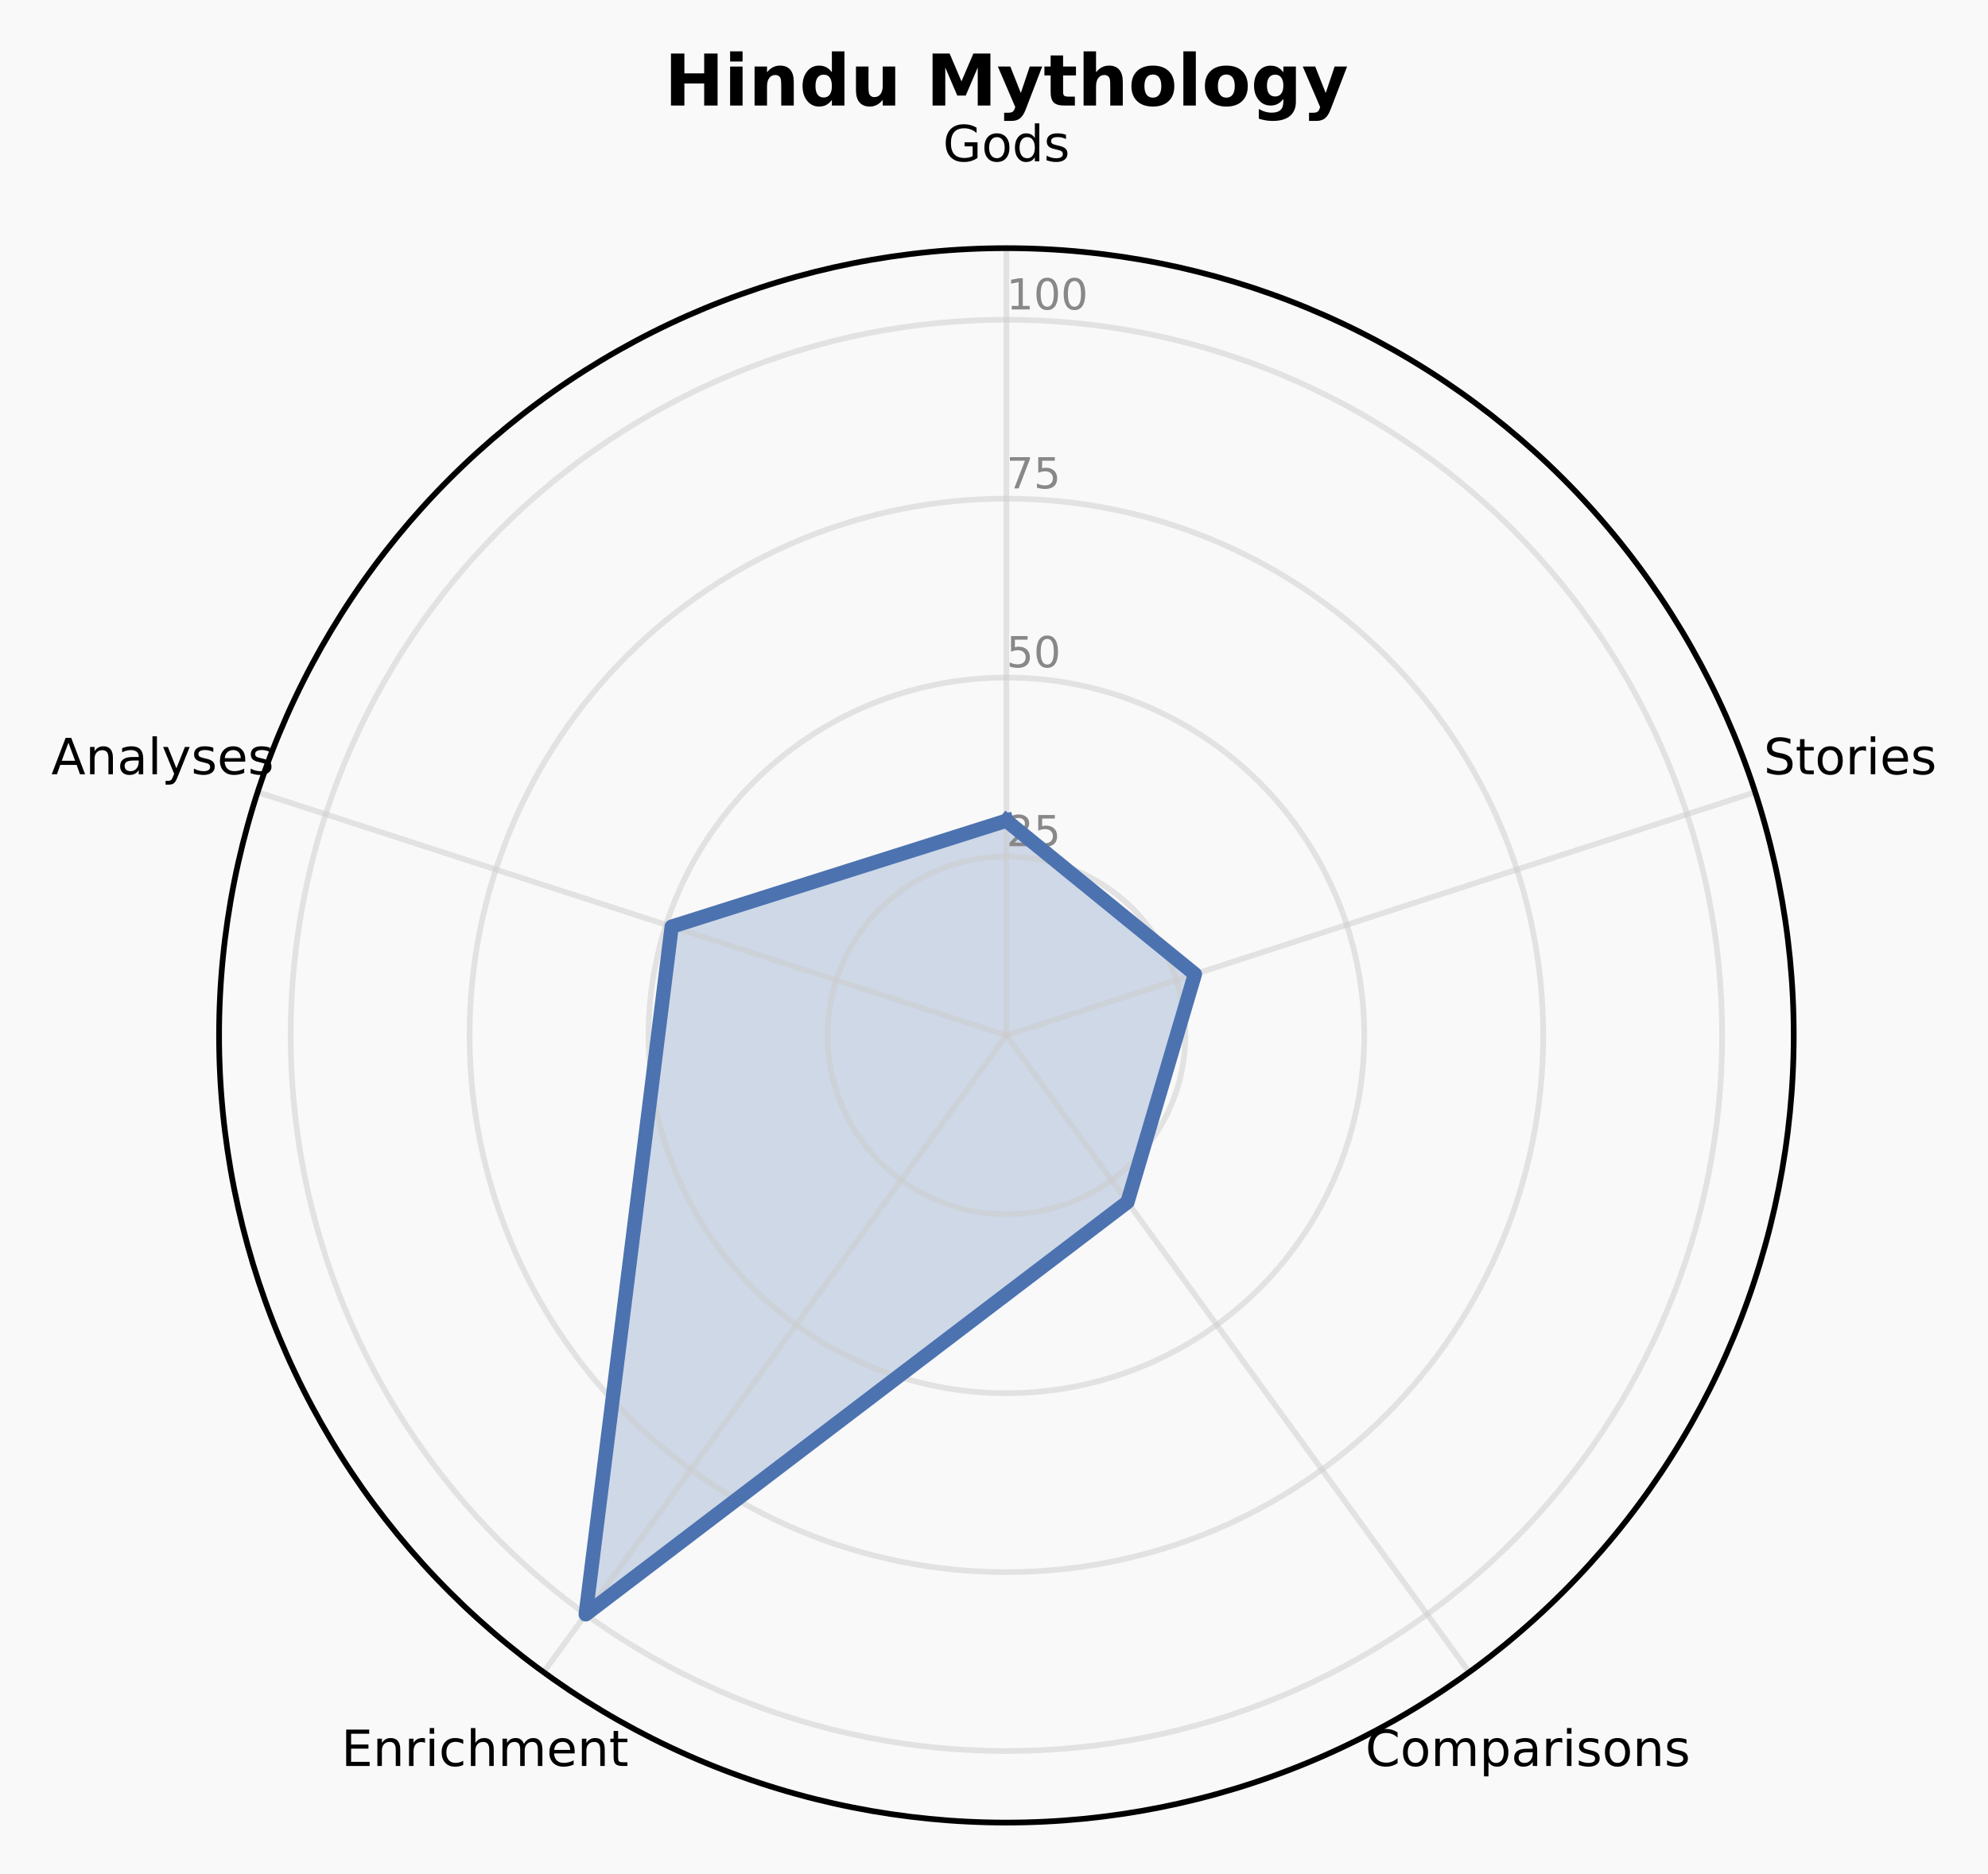
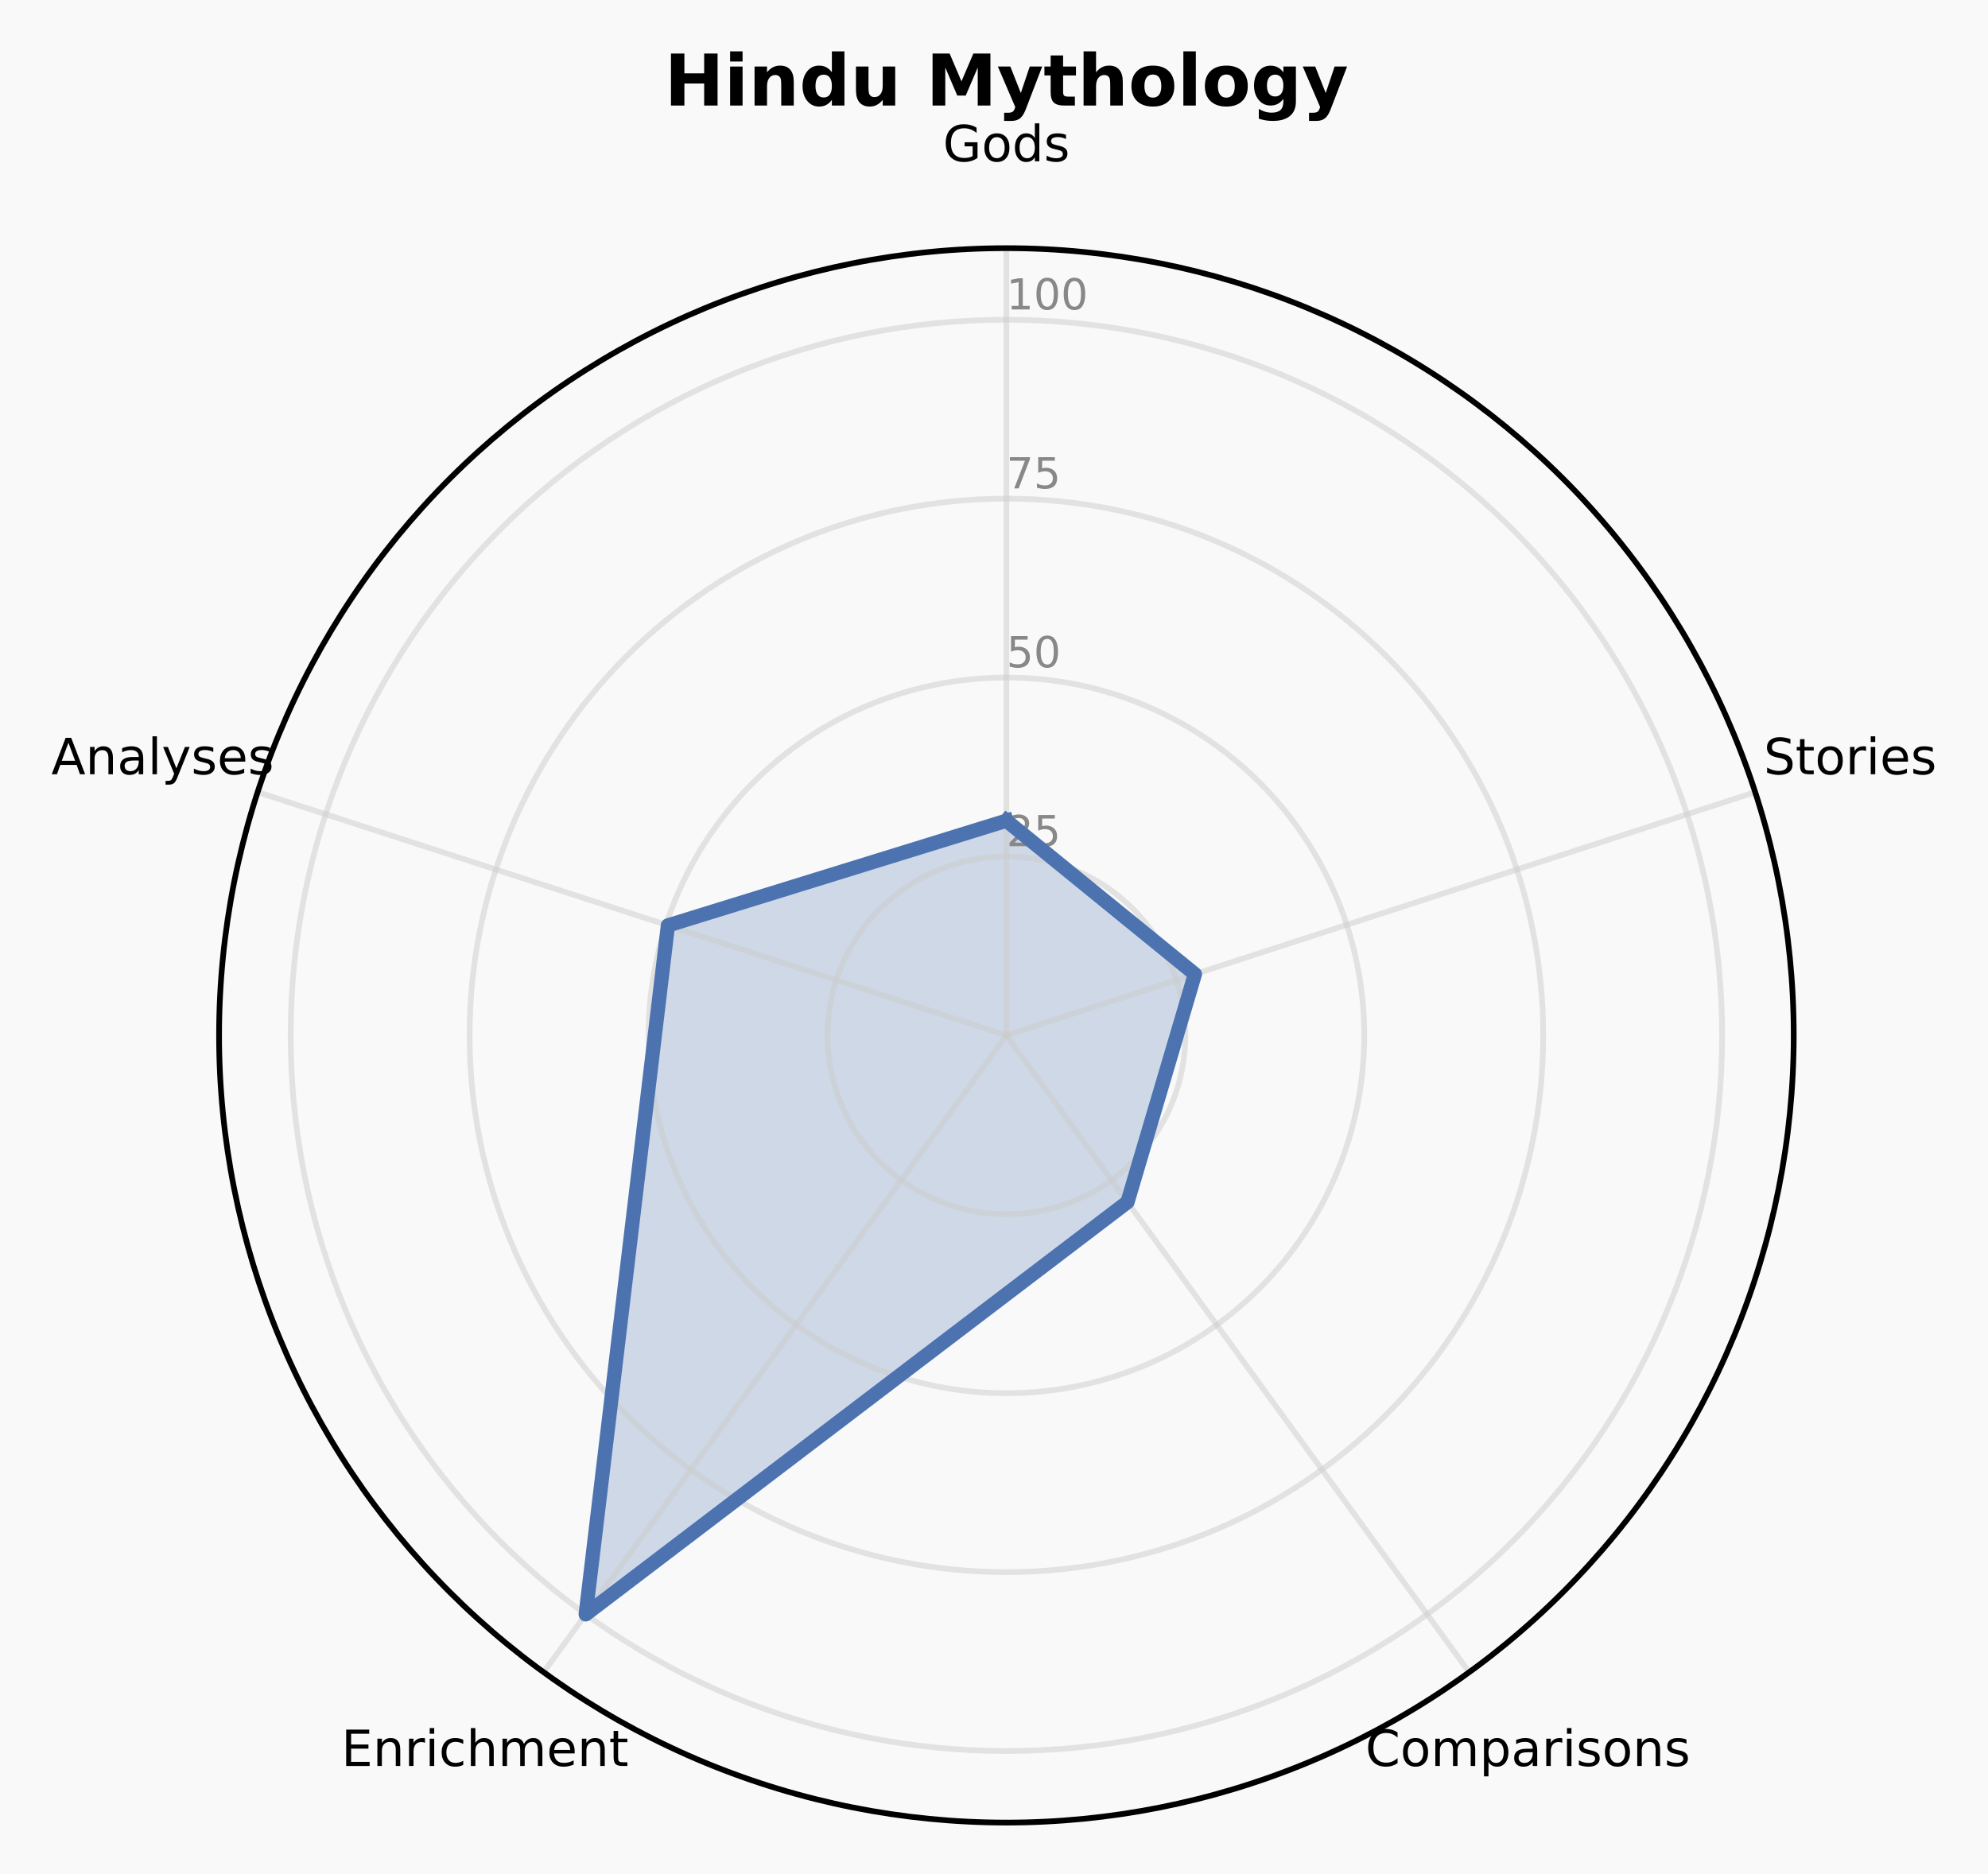
<svg xmlns="http://www.w3.org/2000/svg" xmlns:xlink="http://www.w3.org/1999/xlink" width="278.709pt" height="262.758pt" viewBox="0 0 278.709 262.758" version="1.1">
  <defs>
    <style type="text/css">*{stroke-linejoin: round; stroke-linecap: butt}</style>
  </defs>
  <g id="figure_1">
    <g id="patch_1">
      <path d="M 0 262.758  L 278.709 262.758  L 278.709 0  L 0 0  z " style="fill: #f9f9f9" />
    </g>
    <g id="axes_1">
      <g id="patch_2">
        <path d="M 251.473 145.178  C 251.473 130.683 248.618 116.329 243.071 102.938  C 237.524 89.546 229.393 77.377 219.143 67.128  C 208.894 56.878 196.725 48.748 183.334 43.201  C 169.942 37.654 155.588 34.798 141.093 34.798  C 126.598 34.798 112.244 37.654 98.853 43.201  C 85.461 48.748 73.293 56.878 63.043 67.128  C 52.794 77.377 44.663 89.546 39.116 102.938  C 33.569 116.329 30.714 130.683 30.714 145.178  C 30.714 159.673 33.569 174.027 39.116 187.418  C 44.663 200.81 52.794 212.979 63.043 223.228  C 73.293 233.478 85.461 241.609 98.853 247.155  C 112.244 252.702 126.598 255.558 141.093 255.558  C 155.588 255.558 169.942 252.702 183.334 247.155  C 196.725 241.609 208.894 233.478 219.143 223.228  C 229.393 212.979 237.524 200.81 243.071 187.418  C 248.618 174.027 251.473 159.673 251.473 145.178  M 141.093 145.178  C 141.093 145.178 141.093 145.178 141.093 145.178  C 141.093 145.178 141.093 145.178 141.093 145.178  C 141.093 145.178 141.093 145.178 141.093 145.178  C 141.093 145.178 141.093 145.178 141.093 145.178  C 141.093 145.178 141.093 145.178 141.093 145.178  C 141.093 145.178 141.093 145.178 141.093 145.178  C 141.093 145.178 141.093 145.178 141.093 145.178  C 141.093 145.178 141.093 145.178 141.093 145.178  C 141.093 145.178 141.093 145.178 141.093 145.178  C 141.093 145.178 141.093 145.178 141.093 145.178  C 141.093 145.178 141.093 145.178 141.093 145.178  C 141.093 145.178 141.093 145.178 141.093 145.178  C 141.093 145.178 141.093 145.178 141.093 145.178  C 141.093 145.178 141.093 145.178 141.093 145.178  C 141.093 145.178 141.093 145.178 141.093 145.178  C 141.093 145.178 141.093 145.178 141.093 145.178  z " style="fill: #f9f9f9" />
      </g>
      <g id="patch_3">
-         <path d="M 141.093 115.075  L 167.521 136.591  L 158.073 168.548  L 82.112 226.359  L 94.167 129.931  z " clip-path="url(#pc06b70e484)" style="fill: #4c72b0; opacity: 0.25; stroke: #4c72b0; stroke-linejoin: miter" />
+         <path d="M 141.093 115.075  L 167.521 136.591  L 158.073 168.548  L 82.112 226.359  L 93.64 129.76  z " clip-path="url(#p56e2dbebcb)" style="fill: #4c72b0; opacity: 0.25; stroke: #4c72b0; stroke-linejoin: miter" />
      </g>
      <g id="matplotlib.axis_1">
        <g id="xtick_1">
          <g id="line2d_1">
-             <path d="M 141.093 145.178  L 141.093 34.798  " clip-path="url(#pc06b70e484)" style="fill: none; stroke: #cccccc; stroke-opacity: 0.5; stroke-width: 0.8; stroke-linecap: square" />
+             <path d="M 141.093 145.178  L 141.093 34.798  " clip-path="url(#p56e2dbebcb)" style="fill: none; stroke: #cccccc; stroke-opacity: 0.5; stroke-width: 0.8; stroke-linecap: square" />
          </g>
          <g id="text_1">
            <g transform="translate(132.1945 22.61707) scale(0.07 -0.07)">
              <defs>
                <path id="DejaVuSans-2a" d="M 3809 666  L 3809 1919  L 2778 1919  L 2778 2438  L 4434 2438  L 4434 434  Q 4069 175 3628 42  Q 3188 -91 2688 -91  Q 1594 -91 976 548  Q 359 1188 359 2328  Q 359 3472 976 4111  Q 1594 4750 2688 4750  Q 3144 4750 3555 4637  Q 3966 4525 4313 4306  L 4313 3634  Q 3963 3931 3569 4081  Q 3175 4231 2741 4231  Q 1884 4231 1454 3753  Q 1025 3275 1025 2328  Q 1025 1384 1454 906  Q 1884 428 2741 428  Q 3075 428 3337 486  Q 3600 544 3809 666  z " transform="scale(0.015625)" />
                <path id="DejaVuSans-52" d="M 1959 3097  Q 1497 3097 1228 2736  Q 959 2375 959 1747  Q 959 1119 1226 758  Q 1494 397 1959 397  Q 2419 397 2687 759  Q 2956 1122 2956 1747  Q 2956 2369 2687 2733  Q 2419 3097 1959 3097  z M 1959 3584  Q 2709 3584 3137 3096  Q 3566 2609 3566 1747  Q 3566 888 3137 398  Q 2709 -91 1959 -91  Q 1206 -91 779 398  Q 353 888 353 1747  Q 353 2609 779 3096  Q 1206 3584 1959 3584  z " transform="scale(0.015625)" />
                <path id="DejaVuSans-47" d="M 2906 2969  L 2906 4863  L 3481 4863  L 3481 0  L 2906 0  L 2906 525  Q 2725 213 2448 61  Q 2172 -91 1784 -91  Q 1150 -91 751 415  Q 353 922 353 1747  Q 353 2572 751 3078  Q 1150 3584 1784 3584  Q 2172 3584 2448 3432  Q 2725 3281 2906 2969  z M 947 1747  Q 947 1113 1208 752  Q 1469 391 1925 391  Q 2381 391 2643 752  Q 2906 1113 2906 1747  Q 2906 2381 2643 2742  Q 2381 3103 1925 3103  Q 1469 3103 1208 2742  Q 947 2381 947 1747  z " transform="scale(0.015625)" />
                <path id="DejaVuSans-56" d="M 2834 3397  L 2834 2853  Q 2591 2978 2328 3040  Q 2066 3103 1784 3103  Q 1356 3103 1142 2972  Q 928 2841 928 2578  Q 928 2378 1081 2264  Q 1234 2150 1697 2047  L 1894 2003  Q 2506 1872 2764 1633  Q 3022 1394 3022 966  Q 3022 478 2636 193  Q 2250 -91 1575 -91  Q 1294 -91 989 -36  Q 684 19 347 128  L 347 722  Q 666 556 975 473  Q 1284 391 1588 391  Q 1994 391 2212 530  Q 2431 669 2431 922  Q 2431 1156 2273 1281  Q 2116 1406 1581 1522  L 1381 1569  Q 847 1681 609 1914  Q 372 2147 372 2553  Q 372 3047 722 3315  Q 1072 3584 1716 3584  Q 2034 3584 2315 3537  Q 2597 3491 2834 3397  z " transform="scale(0.015625)" />
              </defs>
              <use xlink:href="#DejaVuSans-2a" />
              <use xlink:href="#DejaVuSans-52" transform="translate(77.48438 0)" />
              <use xlink:href="#DejaVuSans-47" transform="translate(138.6719 0)" />
              <use xlink:href="#DejaVuSans-56" transform="translate(202.1562 0)" />
            </g>
          </g>
        </g>
        <g id="xtick_2">
          <g id="line2d_2">
-             <path d="M 141.093 145.178  L 246.07 111.069  " clip-path="url(#pc06b70e484)" style="fill: none; stroke: #cccccc; stroke-opacity: 0.5; stroke-width: 0.8; stroke-linecap: square" />
+             <path d="M 141.093 145.178  L 246.07 111.069  " clip-path="url(#p56e2dbebcb)" style="fill: none; stroke: #cccccc; stroke-opacity: 0.5; stroke-width: 0.8; stroke-linecap: square" />
          </g>
          <g id="text_2">
            <g transform="translate(247.2616 108.5613) scale(0.07 -0.07)">
              <defs>
                <path id="DejaVuSans-36" d="M 3425 4513  L 3425 3897  Q 3066 4069 2747 4153  Q 2428 4238 2131 4238  Q 1616 4238 1336 4038  Q 1056 3838 1056 3469  Q 1056 3159 1242 3001  Q 1428 2844 1947 2747  L 2328 2669  Q 3034 2534 3370 2195  Q 3706 1856 3706 1288  Q 3706 609 3251 259  Q 2797 -91 1919 -91  Q 1588 -91 1214 -16  Q 841 59 441 206  L 441 856  Q 825 641 1194 531  Q 1563 422 1919 422  Q 2459 422 2753 634  Q 3047 847 3047 1241  Q 3047 1584 2836 1778  Q 2625 1972 2144 2069  L 1759 2144  Q 1053 2284 737 2584  Q 422 2884 422 3419  Q 422 4038 858 4394  Q 1294 4750 2059 4750  Q 2388 4750 2728 4690  Q 3069 4631 3425 4513  z " transform="scale(0.015625)" />
                <path id="DejaVuSans-57" d="M 1172 4494  L 1172 3500  L 2356 3500  L 2356 3053  L 1172 3053  L 1172 1153  Q 1172 725 1289 603  Q 1406 481 1766 481  L 2356 481  L 2356 0  L 1766 0  Q 1100 0 847 248  Q 594 497 594 1153  L 594 3053  L 172 3053  L 172 3500  L 594 3500  L 594 4494  L 1172 4494  z " transform="scale(0.015625)" />
                <path id="DejaVuSans-55" d="M 2631 2963  Q 2534 3019 2420 3045  Q 2306 3072 2169 3072  Q 1681 3072 1420 2755  Q 1159 2438 1159 1844  L 1159 0  L 581 0  L 581 3500  L 1159 3500  L 1159 2956  Q 1341 3275 1631 3429  Q 1922 3584 2338 3584  Q 2397 3584 2469 3576  Q 2541 3569 2628 3553  L 2631 2963  z " transform="scale(0.015625)" />
                <path id="DejaVuSans-4c" d="M 603 3500  L 1178 3500  L 1178 0  L 603 0  L 603 3500  z M 603 4863  L 1178 4863  L 1178 4134  L 603 4134  L 603 4863  z " transform="scale(0.015625)" />
                <path id="DejaVuSans-48" d="M 3597 1894  L 3597 1613  L 953 1613  Q 991 1019 1311 708  Q 1631 397 2203 397  Q 2534 397 2845 478  Q 3156 559 3463 722  L 3463 178  Q 3153 47 2828 -22  Q 2503 -91 2169 -91  Q 1331 -91 842 396  Q 353 884 353 1716  Q 353 2575 817 3079  Q 1281 3584 2069 3584  Q 2775 3584 3186 3129  Q 3597 2675 3597 1894  z M 3022 2063  Q 3016 2534 2758 2815  Q 2500 3097 2075 3097  Q 1594 3097 1305 2825  Q 1016 2553 972 2059  L 3022 2063  z " transform="scale(0.015625)" />
              </defs>
              <use xlink:href="#DejaVuSans-36" />
              <use xlink:href="#DejaVuSans-57" transform="translate(63.48438 0)" />
              <use xlink:href="#DejaVuSans-52" transform="translate(102.6875 0)" />
              <use xlink:href="#DejaVuSans-55" transform="translate(163.875 0)" />
              <use xlink:href="#DejaVuSans-4c" transform="translate(204.9844 0)" />
              <use xlink:href="#DejaVuSans-48" transform="translate(232.7656 0)" />
              <use xlink:href="#DejaVuSans-56" transform="translate(294.2969 0)" />
            </g>
          </g>
        </g>
        <g id="xtick_3">
          <g id="line2d_3">
-             <path d="M 141.093 145.178  L 205.973 234.477  " clip-path="url(#pc06b70e484)" style="fill: none; stroke: #cccccc; stroke-opacity: 0.5; stroke-width: 0.8; stroke-linecap: square" />
+             <path d="M 141.093 145.178  L 205.973 234.477  " clip-path="url(#p56e2dbebcb)" style="fill: none; stroke: #cccccc; stroke-opacity: 0.5; stroke-width: 0.8; stroke-linecap: square" />
          </g>
          <g id="text_3">
            <g transform="translate(191.4228 247.6219) scale(0.07 -0.07)">
              <defs>
                <path id="DejaVuSans-26" d="M 4122 4306  L 4122 3641  Q 3803 3938 3442 4084  Q 3081 4231 2675 4231  Q 1875 4231 1450 3742  Q 1025 3253 1025 2328  Q 1025 1406 1450 917  Q 1875 428 2675 428  Q 3081 428 3442 575  Q 3803 722 4122 1019  L 4122 359  Q 3791 134 3420 21  Q 3050 -91 2638 -91  Q 1578 -91 968 557  Q 359 1206 359 2328  Q 359 3453 968 4101  Q 1578 4750 2638 4750  Q 3056 4750 3426 4639  Q 3797 4528 4122 4306  z " transform="scale(0.015625)" />
                <path id="DejaVuSans-50" d="M 3328 2828  Q 3544 3216 3844 3400  Q 4144 3584 4550 3584  Q 5097 3584 5394 3201  Q 5691 2819 5691 2113  L 5691 0  L 5113 0  L 5113 2094  Q 5113 2597 4934 2840  Q 4756 3084 4391 3084  Q 3944 3084 3684 2787  Q 3425 2491 3425 1978  L 3425 0  L 2847 0  L 2847 2094  Q 2847 2600 2669 2842  Q 2491 3084 2119 3084  Q 1678 3084 1418 2786  Q 1159 2488 1159 1978  L 1159 0  L 581 0  L 581 3500  L 1159 3500  L 1159 2956  Q 1356 3278 1631 3431  Q 1906 3584 2284 3584  Q 2666 3584 2933 3390  Q 3200 3197 3328 2828  z " transform="scale(0.015625)" />
                <path id="DejaVuSans-53" d="M 1159 525  L 1159 -1331  L 581 -1331  L 581 3500  L 1159 3500  L 1159 2969  Q 1341 3281 1617 3432  Q 1894 3584 2278 3584  Q 2916 3584 3314 3078  Q 3713 2572 3713 1747  Q 3713 922 3314 415  Q 2916 -91 2278 -91  Q 1894 -91 1617 61  Q 1341 213 1159 525  z M 3116 1747  Q 3116 2381 2855 2742  Q 2594 3103 2138 3103  Q 1681 3103 1420 2742  Q 1159 2381 1159 1747  Q 1159 1113 1420 752  Q 1681 391 2138 391  Q 2594 391 2855 752  Q 3116 1113 3116 1747  z " transform="scale(0.015625)" />
                <path id="DejaVuSans-44" d="M 2194 1759  Q 1497 1759 1228 1600  Q 959 1441 959 1056  Q 959 750 1161 570  Q 1363 391 1709 391  Q 2188 391 2477 730  Q 2766 1069 2766 1631  L 2766 1759  L 2194 1759  z M 3341 1997  L 3341 0  L 2766 0  L 2766 531  Q 2569 213 2275 61  Q 1981 -91 1556 -91  Q 1019 -91 701 211  Q 384 513 384 1019  Q 384 1609 779 1909  Q 1175 2209 1959 2209  L 2766 2209  L 2766 2266  Q 2766 2663 2505 2880  Q 2244 3097 1772 3097  Q 1472 3097 1187 3025  Q 903 2953 641 2809  L 641 3341  Q 956 3463 1253 3523  Q 1550 3584 1831 3584  Q 2591 3584 2966 3190  Q 3341 2797 3341 1997  z " transform="scale(0.015625)" />
                <path id="DejaVuSans-51" d="M 3513 2113  L 3513 0  L 2938 0  L 2938 2094  Q 2938 2591 2744 2837  Q 2550 3084 2163 3084  Q 1697 3084 1428 2787  Q 1159 2491 1159 1978  L 1159 0  L 581 0  L 581 3500  L 1159 3500  L 1159 2956  Q 1366 3272 1645 3428  Q 1925 3584 2291 3584  Q 2894 3584 3203 3211  Q 3513 2838 3513 2113  z " transform="scale(0.015625)" />
              </defs>
              <use xlink:href="#DejaVuSans-26" />
              <use xlink:href="#DejaVuSans-52" transform="translate(69.82812 0)" />
              <use xlink:href="#DejaVuSans-50" transform="translate(131.0156 0)" />
              <use xlink:href="#DejaVuSans-53" transform="translate(228.4219 0)" />
              <use xlink:href="#DejaVuSans-44" transform="translate(291.9062 0)" />
              <use xlink:href="#DejaVuSans-55" transform="translate(353.1875 0)" />
              <use xlink:href="#DejaVuSans-4c" transform="translate(394.2969 0)" />
              <use xlink:href="#DejaVuSans-56" transform="translate(422.0781 0)" />
              <use xlink:href="#DejaVuSans-52" transform="translate(474.1719 0)" />
              <use xlink:href="#DejaVuSans-51" transform="translate(535.3594 0)" />
              <use xlink:href="#DejaVuSans-56" transform="translate(598.7344 0)" />
            </g>
          </g>
        </g>
        <g id="xtick_4">
          <g id="line2d_4">
-             <path d="M 141.093 145.178  L 76.214 234.477  " clip-path="url(#pc06b70e484)" style="fill: none; stroke: #cccccc; stroke-opacity: 0.5; stroke-width: 0.8; stroke-linecap: square" />
+             <path d="M 141.093 145.178  L 76.214 234.477  " clip-path="url(#p56e2dbebcb)" style="fill: none; stroke: #cccccc; stroke-opacity: 0.5; stroke-width: 0.8; stroke-linecap: square" />
          </g>
          <g id="text_4">
            <g transform="translate(47.8483 247.6219) scale(0.07 -0.07)">
              <defs>
                <path id="DejaVuSans-28" d="M 628 4666  L 3578 4666  L 3578 4134  L 1259 4134  L 1259 2753  L 3481 2753  L 3481 2222  L 1259 2222  L 1259 531  L 3634 531  L 3634 0  L 628 0  L 628 4666  z " transform="scale(0.015625)" />
                <path id="DejaVuSans-46" d="M 3122 3366  L 3122 2828  Q 2878 2963 2633 3030  Q 2388 3097 2138 3097  Q 1578 3097 1268 2742  Q 959 2388 959 1747  Q 959 1106 1268 751  Q 1578 397 2138 397  Q 2388 397 2633 464  Q 2878 531 3122 666  L 3122 134  Q 2881 22 2623 -34  Q 2366 -91 2075 -91  Q 1284 -91 818 406  Q 353 903 353 1747  Q 353 2603 823 3093  Q 1294 3584 2113 3584  Q 2378 3584 2631 3529  Q 2884 3475 3122 3366  z " transform="scale(0.015625)" />
                <path id="DejaVuSans-4b" d="M 3513 2113  L 3513 0  L 2938 0  L 2938 2094  Q 2938 2591 2744 2837  Q 2550 3084 2163 3084  Q 1697 3084 1428 2787  Q 1159 2491 1159 1978  L 1159 0  L 581 0  L 581 4863  L 1159 4863  L 1159 2956  Q 1366 3272 1645 3428  Q 1925 3584 2291 3584  Q 2894 3584 3203 3211  Q 3513 2838 3513 2113  z " transform="scale(0.015625)" />
              </defs>
              <use xlink:href="#DejaVuSans-28" />
              <use xlink:href="#DejaVuSans-51" transform="translate(63.1875 0)" />
              <use xlink:href="#DejaVuSans-55" transform="translate(126.5625 0)" />
              <use xlink:href="#DejaVuSans-4c" transform="translate(167.6719 0)" />
              <use xlink:href="#DejaVuSans-46" transform="translate(195.4531 0)" />
              <use xlink:href="#DejaVuSans-4b" transform="translate(250.4375 0)" />
              <use xlink:href="#DejaVuSans-50" transform="translate(313.8125 0)" />
              <use xlink:href="#DejaVuSans-48" transform="translate(411.2188 0)" />
              <use xlink:href="#DejaVuSans-51" transform="translate(472.75 0)" />
              <use xlink:href="#DejaVuSans-57" transform="translate(536.125 0)" />
            </g>
          </g>
        </g>
        <g id="xtick_5">
          <g id="line2d_5">
-             <path d="M 141.093 145.178  L 36.116 111.069  " clip-path="url(#pc06b70e484)" style="fill: none; stroke: #cccccc; stroke-opacity: 0.5; stroke-width: 0.8; stroke-linecap: square" />
+             <path d="M 141.093 145.178  L 36.116 111.069  " clip-path="url(#p56e2dbebcb)" style="fill: none; stroke: #cccccc; stroke-opacity: 0.5; stroke-width: 0.8; stroke-linecap: square" />
          </g>
          <g id="text_5">
            <g transform="translate(7.2 108.5613) scale(0.07 -0.07)">
              <defs>
                <path id="DejaVuSans-24" d="M 2188 4044  L 1331 1722  L 3047 1722  L 2188 4044  z M 1831 4666  L 2547 4666  L 4325 0  L 3669 0  L 3244 1197  L 1141 1197  L 716 0  L 50 0  L 1831 4666  z " transform="scale(0.015625)" />
                <path id="DejaVuSans-4f" d="M 603 4863  L 1178 4863  L 1178 0  L 603 0  L 603 4863  z " transform="scale(0.015625)" />
                <path id="DejaVuSans-5c" d="M 2059 -325  Q 1816 -950 1584 -1140  Q 1353 -1331 966 -1331  L 506 -1331  L 506 -850  L 844 -850  Q 1081 -850 1212 -737  Q 1344 -625 1503 -206  L 1606 56  L 191 3500  L 800 3500  L 1894 763  L 2988 3500  L 3597 3500  L 2059 -325  z " transform="scale(0.015625)" />
              </defs>
              <use xlink:href="#DejaVuSans-24" />
              <use xlink:href="#DejaVuSans-51" transform="translate(68.40625 0)" />
              <use xlink:href="#DejaVuSans-44" transform="translate(131.7812 0)" />
              <use xlink:href="#DejaVuSans-4f" transform="translate(193.0625 0)" />
              <use xlink:href="#DejaVuSans-5c" transform="translate(220.8438 0)" />
              <use xlink:href="#DejaVuSans-56" transform="translate(280.0312 0)" />
              <use xlink:href="#DejaVuSans-48" transform="translate(332.125 0)" />
              <use xlink:href="#DejaVuSans-56" transform="translate(393.6562 0)" />
            </g>
          </g>
        </g>
      </g>
      <g id="matplotlib.axis_2">
        <g id="ytick_1">
          <g id="line2d_6">
-             <path d="M 141.093 120.092  C 144.388 120.092 147.65 120.741 150.693 122.001  C 153.737 123.262 156.503 125.11 158.832 127.439  C 161.161 129.769 163.009 132.534 164.27 135.578  C 165.531 138.621 166.18 141.884 166.18 145.178  C 166.18 148.472 165.531 151.735 164.27 154.778  C 163.009 157.822 161.161 160.587 158.832 162.917  C 156.503 165.246 153.737 167.094 150.693 168.355  C 147.65 169.615 144.388 170.264 141.093 170.264  C 137.799 170.264 134.537 169.615 131.493 168.355  C 128.45 167.094 125.684 165.246 123.355 162.917  C 121.025 160.587 119.177 157.822 117.917 154.778  C 116.656 151.735 116.007 148.472 116.007 145.178  C 116.007 141.884 116.656 138.621 117.917 135.578  C 119.177 132.534 121.025 129.769 123.355 127.439  C 125.684 125.11 128.45 123.262 131.493 122.001  C 134.537 120.741 137.799 120.092 141.093 120.092  " clip-path="url(#pc06b70e484)" style="fill: none; stroke: #cccccc; stroke-opacity: 0.5; stroke-width: 0.8; stroke-linecap: square" />
+             <path d="M 141.093 120.092  C 144.388 120.092 147.65 120.741 150.693 122.001  C 153.737 123.262 156.503 125.11 158.832 127.439  C 161.161 129.769 163.009 132.534 164.27 135.578  C 165.531 138.621 166.18 141.884 166.18 145.178  C 166.18 148.472 165.531 151.735 164.27 154.778  C 163.009 157.822 161.161 160.587 158.832 162.917  C 156.503 165.246 153.737 167.094 150.693 168.355  C 147.65 169.615 144.388 170.264 141.093 170.264  C 137.799 170.264 134.537 169.615 131.493 168.355  C 128.45 167.094 125.684 165.246 123.355 162.917  C 121.025 160.587 119.177 157.822 117.917 154.778  C 116.656 151.735 116.007 148.472 116.007 145.178  C 116.007 141.884 116.656 138.621 117.917 135.578  C 119.177 132.534 121.025 129.769 123.355 127.439  C 125.684 125.11 128.45 123.262 131.493 122.001  C 134.537 120.741 137.799 120.092 141.093 120.092  " clip-path="url(#p56e2dbebcb)" style="fill: none; stroke: #cccccc; stroke-opacity: 0.5; stroke-width: 0.8; stroke-linecap: square" />
          </g>
          <g id="text_6">
            <g style="fill: #888888" transform="translate(141.0933 118.6504) scale(0.06 -0.06)">
              <defs>
                <path id="DejaVuSans-15" d="M 1228 531  L 3431 531  L 3431 0  L 469 0  L 469 531  Q 828 903 1448 1529  Q 2069 2156 2228 2338  Q 2531 2678 2651 2914  Q 2772 3150 2772 3378  Q 2772 3750 2511 3984  Q 2250 4219 1831 4219  Q 1534 4219 1204 4116  Q 875 4013 500 3803  L 500 4441  Q 881 4594 1212 4672  Q 1544 4750 1819 4750  Q 2544 4750 2975 4387  Q 3406 4025 3406 3419  Q 3406 3131 3298 2873  Q 3191 2616 2906 2266  Q 2828 2175 2409 1742  Q 1991 1309 1228 531  z " transform="scale(0.015625)" />
                <path id="DejaVuSans-18" d="M 691 4666  L 3169 4666  L 3169 4134  L 1269 4134  L 1269 2991  Q 1406 3038 1543 3061  Q 1681 3084 1819 3084  Q 2600 3084 3056 2656  Q 3513 2228 3513 1497  Q 3513 744 3044 326  Q 2575 -91 1722 -91  Q 1428 -91 1123 -41  Q 819 9 494 109  L 494 744  Q 775 591 1075 516  Q 1375 441 1709 441  Q 2250 441 2565 725  Q 2881 1009 2881 1497  Q 2881 1984 2565 2268  Q 2250 2553 1709 2553  Q 1456 2553 1204 2497  Q 953 2441 691 2322  L 691 4666  z " transform="scale(0.015625)" />
              </defs>
              <use xlink:href="#DejaVuSans-15" />
              <use xlink:href="#DejaVuSans-18" transform="translate(63.625 0)" />
            </g>
          </g>
        </g>
        <g id="ytick_2">
          <g id="line2d_7">
-             <path d="M 141.093 95.005  C 147.682 95.005 154.206 96.303 160.293 98.825  C 166.381 101.346 171.912 105.042 176.571 109.701  C 181.229 114.36 184.925 119.891 187.447 125.978  C 189.968 132.065 191.266 138.589 191.266 145.178  C 191.266 151.767 189.968 158.291 187.447 164.378  C 184.925 170.465 181.229 175.997 176.571 180.655  C 171.912 185.314 166.381 189.01 160.293 191.531  C 154.206 194.053 147.682 195.351 141.093 195.351  C 134.505 195.351 127.98 194.053 121.893 191.531  C 115.806 189.01 110.275 185.314 105.616 180.655  C 100.957 175.997 97.261 170.465 94.74 164.378  C 92.219 158.291 90.921 151.767 90.921 145.178  C 90.921 138.589 92.219 132.065 94.74 125.978  C 97.261 119.891 100.957 114.36 105.616 109.701  C 110.275 105.042 115.806 101.346 121.893 98.825  C 127.98 96.303 134.505 95.005 141.093 95.005  " clip-path="url(#pc06b70e484)" style="fill: none; stroke: #cccccc; stroke-opacity: 0.5; stroke-width: 0.8; stroke-linecap: square" />
+             <path d="M 141.093 95.005  C 147.682 95.005 154.206 96.303 160.293 98.825  C 166.381 101.346 171.912 105.042 176.571 109.701  C 181.229 114.36 184.925 119.891 187.447 125.978  C 189.968 132.065 191.266 138.589 191.266 145.178  C 191.266 151.767 189.968 158.291 187.447 164.378  C 184.925 170.465 181.229 175.997 176.571 180.655  C 171.912 185.314 166.381 189.01 160.293 191.531  C 154.206 194.053 147.682 195.351 141.093 195.351  C 134.505 195.351 127.98 194.053 121.893 191.531  C 115.806 189.01 110.275 185.314 105.616 180.655  C 100.957 175.997 97.261 170.465 94.74 164.378  C 92.219 158.291 90.921 151.767 90.921 145.178  C 90.921 138.589 92.219 132.065 94.74 125.978  C 97.261 119.891 100.957 114.36 105.616 109.701  C 110.275 105.042 115.806 101.346 121.893 98.825  C 127.98 96.303 134.505 95.005 141.093 95.005  " clip-path="url(#p56e2dbebcb)" style="fill: none; stroke: #cccccc; stroke-opacity: 0.5; stroke-width: 0.8; stroke-linecap: square" />
          </g>
          <g id="text_7">
            <g style="fill: #888888" transform="translate(141.0933 93.56408) scale(0.06 -0.06)">
              <defs>
                <path id="DejaVuSans-13" d="M 2034 4250  Q 1547 4250 1301 3770  Q 1056 3291 1056 2328  Q 1056 1369 1301 889  Q 1547 409 2034 409  Q 2525 409 2770 889  Q 3016 1369 3016 2328  Q 3016 3291 2770 3770  Q 2525 4250 2034 4250  z M 2034 4750  Q 2819 4750 3233 4129  Q 3647 3509 3647 2328  Q 3647 1150 3233 529  Q 2819 -91 2034 -91  Q 1250 -91 836 529  Q 422 1150 422 2328  Q 422 3509 836 4129  Q 1250 4750 2034 4750  z " transform="scale(0.015625)" />
              </defs>
              <use xlink:href="#DejaVuSans-18" />
              <use xlink:href="#DejaVuSans-13" transform="translate(63.625 0)" />
            </g>
          </g>
        </g>
        <g id="ytick_3">
          <g id="line2d_8">
-             <path d="M 141.093 69.919  C 150.976 69.919 160.763 71.866 169.894 75.648  C 179.024 79.43 187.321 84.974 194.309 91.962  C 201.298 98.95 206.841 107.247 210.623 116.378  C 214.405 125.508 216.352 135.295 216.352 145.178  C 216.352 155.061 214.405 164.848 210.623 173.978  C 206.841 183.109 201.298 191.406 194.309 198.394  C 187.321 205.382 179.024 210.926 169.894 214.708  C 160.763 218.49 150.976 220.437 141.093 220.437  C 131.21 220.437 121.424 218.49 112.293 214.708  C 103.162 210.926 94.866 205.382 87.877 198.394  C 80.889 191.406 75.345 183.109 71.563 173.978  C 67.781 164.848 65.834 155.061 65.834 145.178  C 65.834 135.295 67.781 125.508 71.563 116.378  C 75.345 107.247 80.889 98.95 87.877 91.962  C 94.866 84.974 103.162 79.43 112.293 75.648  C 121.424 71.866 131.21 69.919 141.093 69.919  " clip-path="url(#pc06b70e484)" style="fill: none; stroke: #cccccc; stroke-opacity: 0.5; stroke-width: 0.8; stroke-linecap: square" />
+             <path d="M 141.093 69.919  C 150.976 69.919 160.763 71.866 169.894 75.648  C 179.024 79.43 187.321 84.974 194.309 91.962  C 201.298 98.95 206.841 107.247 210.623 116.378  C 214.405 125.508 216.352 135.295 216.352 145.178  C 216.352 155.061 214.405 164.848 210.623 173.978  C 206.841 183.109 201.298 191.406 194.309 198.394  C 187.321 205.382 179.024 210.926 169.894 214.708  C 160.763 218.49 150.976 220.437 141.093 220.437  C 131.21 220.437 121.424 218.49 112.293 214.708  C 103.162 210.926 94.866 205.382 87.877 198.394  C 80.889 191.406 75.345 183.109 71.563 173.978  C 67.781 164.848 65.834 155.061 65.834 145.178  C 65.834 135.295 67.781 125.508 71.563 116.378  C 75.345 107.247 80.889 98.95 87.877 91.962  C 94.866 84.974 103.162 79.43 112.293 75.648  C 121.424 71.866 131.21 69.919 141.093 69.919  " clip-path="url(#p56e2dbebcb)" style="fill: none; stroke: #cccccc; stroke-opacity: 0.5; stroke-width: 0.8; stroke-linecap: square" />
          </g>
          <g id="text_8">
            <g style="fill: #888888" transform="translate(141.0933 68.47781) scale(0.06 -0.06)">
              <defs>
                <path id="DejaVuSans-1a" d="M 525 4666  L 3525 4666  L 3525 4397  L 1831 0  L 1172 0  L 2766 4134  L 525 4134  L 525 4666  z " transform="scale(0.015625)" />
              </defs>
              <use xlink:href="#DejaVuSans-1a" />
              <use xlink:href="#DejaVuSans-18" transform="translate(63.625 0)" />
            </g>
          </g>
        </g>
        <g id="ytick_4">
          <g id="line2d_9">
-             <path d="M 141.093 44.833  C 154.27 44.833 167.32 47.429 179.494 52.471  C 191.668 57.514 202.73 64.906 212.048 74.223  C 221.366 83.541 228.757 94.603 233.8 106.778  C 238.843 118.952 241.438 132.001 241.438 145.178  C 241.438 158.355 238.843 171.404 233.8 183.578  C 228.757 195.753 221.366 206.815 212.048 216.133  C 202.73 225.45 191.668 232.842 179.494 237.885  C 167.32 242.927 154.27 245.523 141.093 245.523  C 127.916 245.523 114.867 242.927 102.693 237.885  C 90.519 232.842 79.456 225.45 70.139 216.133  C 60.821 206.815 53.429 195.753 48.387 183.578  C 43.344 171.404 40.748 158.355 40.748 145.178  C 40.748 132.001 43.344 118.952 48.387 106.778  C 53.429 94.603 60.821 83.541 70.139 74.223  C 79.456 64.906 90.519 57.514 102.693 52.471  C 114.867 47.429 127.916 44.833 141.093 44.833  " clip-path="url(#pc06b70e484)" style="fill: none; stroke: #cccccc; stroke-opacity: 0.5; stroke-width: 0.8; stroke-linecap: square" />
+             <path d="M 141.093 44.833  C 154.27 44.833 167.32 47.429 179.494 52.471  C 191.668 57.514 202.73 64.906 212.048 74.223  C 221.366 83.541 228.757 94.603 233.8 106.778  C 238.843 118.952 241.438 132.001 241.438 145.178  C 241.438 158.355 238.843 171.404 233.8 183.578  C 228.757 195.753 221.366 206.815 212.048 216.133  C 202.73 225.45 191.668 232.842 179.494 237.885  C 167.32 242.927 154.27 245.523 141.093 245.523  C 127.916 245.523 114.867 242.927 102.693 237.885  C 90.519 232.842 79.456 225.45 70.139 216.133  C 60.821 206.815 53.429 195.753 48.387 183.578  C 43.344 171.404 40.748 158.355 40.748 145.178  C 40.748 132.001 43.344 118.952 48.387 106.778  C 53.429 94.603 60.821 83.541 70.139 74.223  C 79.456 64.906 90.519 57.514 102.693 52.471  C 114.867 47.429 127.916 44.833 141.093 44.833  " clip-path="url(#p56e2dbebcb)" style="fill: none; stroke: #cccccc; stroke-opacity: 0.5; stroke-width: 0.8; stroke-linecap: square" />
          </g>
          <g id="text_9">
            <g style="fill: #888888" transform="translate(141.0933 43.39154) scale(0.06 -0.06)">
              <defs>
                <path id="DejaVuSans-14" d="M 794 531  L 1825 531  L 1825 4091  L 703 3866  L 703 4441  L 1819 4666  L 2450 4666  L 2450 531  L 3481 531  L 3481 0  L 794 0  L 794 531  z " transform="scale(0.015625)" />
              </defs>
              <use xlink:href="#DejaVuSans-14" />
              <use xlink:href="#DejaVuSans-13" transform="translate(63.625 0)" />
              <use xlink:href="#DejaVuSans-13" transform="translate(127.25 0)" />
            </g>
          </g>
        </g>
      </g>
      <g id="line2d_10">
-         <path d="M 141.093 115.075  L 167.521 136.591  L 158.073 168.548  L 82.112 226.359  L 94.167 129.931  L 141.093 115.075  " clip-path="url(#pc06b70e484)" style="fill: none; stroke: #4c72b0; stroke-width: 2; stroke-linecap: square" />
+         <path d="M 141.093 115.075  L 167.521 136.591  L 158.073 168.548  L 82.112 226.359  L 93.64 129.76  L 141.093 115.075  " clip-path="url(#p56e2dbebcb)" style="fill: none; stroke: #4c72b0; stroke-width: 2; stroke-linecap: square" />
      </g>
      <g id="patch_4">
        <path d="M 141.093 34.798  C 126.598 34.798 112.244 37.654 98.853 43.201  C 85.461 48.748 73.293 56.878 63.043 67.128  C 52.794 77.377 44.663 89.546 39.116 102.938  C 33.569 116.329 30.714 130.683 30.714 145.178  C 30.714 159.673 33.569 174.027 39.116 187.418  C 44.663 200.81 52.794 212.979 63.043 223.228  C 73.293 233.478 85.461 241.609 98.853 247.155  C 112.244 252.702 126.598 255.558 141.093 255.558  C 155.588 255.558 169.942 252.702 183.334 247.155  C 196.725 241.609 208.894 233.478 219.143 223.228  C 229.393 212.979 237.524 200.81 243.071 187.418  C 248.618 174.027 251.473 159.673 251.473 145.178  C 251.473 130.683 248.618 116.329 243.071 102.938  C 237.524 89.546 229.393 77.377 219.143 67.128  C 208.894 56.878 196.725 48.748 183.334 43.201  C 169.942 37.654 155.588 34.798 141.093 34.798  " style="fill: none; stroke: #000000; stroke-width: 0.8; stroke-linejoin: miter; stroke-linecap: square" />
      </g>
      <g id="text_10">
        <g transform="translate(93.14952 14.79844) scale(0.1 -0.1)">
          <defs>
            <path id="DejaVuSans-Bold-2b" d="M 588 4666  L 1791 4666  L 1791 2888  L 3566 2888  L 3566 4666  L 4769 4666  L 4769 0  L 3566 0  L 3566 1978  L 1791 1978  L 1791 0  L 588 0  L 588 4666  z " transform="scale(0.015625)" />
            <path id="DejaVuSans-Bold-4c" d="M 538 3500  L 1656 3500  L 1656 0  L 538 0  L 538 3500  z M 538 4863  L 1656 4863  L 1656 3950  L 538 3950  L 538 4863  z " transform="scale(0.015625)" />
            <path id="DejaVuSans-Bold-51" d="M 4056 2131  L 4056 0  L 2931 0  L 2931 347  L 2931 1631  Q 2931 2084 2911 2256  Q 2891 2428 2841 2509  Q 2775 2619 2662 2680  Q 2550 2741 2406 2741  Q 2056 2741 1856 2470  Q 1656 2200 1656 1722  L 1656 0  L 538 0  L 538 3500  L 1656 3500  L 1656 2988  Q 1909 3294 2193 3439  Q 2478 3584 2822 3584  Q 3428 3584 3742 3212  Q 4056 2841 4056 2131  z " transform="scale(0.015625)" />
            <path id="DejaVuSans-Bold-47" d="M 2919 2988  L 2919 4863  L 4044 4863  L 4044 0  L 2919 0  L 2919 506  Q 2688 197 2409 53  Q 2131 -91 1766 -91  Q 1119 -91 703 423  Q 288 938 288 1747  Q 288 2556 703 3070  Q 1119 3584 1766 3584  Q 2128 3584 2408 3439  Q 2688 3294 2919 2988  z M 2181 722  Q 2541 722 2730 984  Q 2919 1247 2919 1747  Q 2919 2247 2730 2509  Q 2541 2772 2181 2772  Q 1825 2772 1636 2509  Q 1447 2247 1447 1747  Q 1447 1247 1636 984  Q 1825 722 2181 722  z " transform="scale(0.015625)" />
            <path id="DejaVuSans-Bold-58" d="M 500 1363  L 500 3500  L 1625 3500  L 1625 3150  Q 1625 2866 1622 2436  Q 1619 2006 1619 1863  Q 1619 1441 1641 1255  Q 1663 1069 1716 984  Q 1784 875 1895 815  Q 2006 756 2150 756  Q 2500 756 2700 1025  Q 2900 1294 2900 1772  L 2900 3500  L 4019 3500  L 4019 0  L 2900 0  L 2900 506  Q 2647 200 2364 54  Q 2081 -91 1741 -91  Q 1134 -91 817 281  Q 500 653 500 1363  z " transform="scale(0.015625)" />
            <path id="DejaVuSans-Bold-3" transform="scale(0.015625)" />
            <path id="DejaVuSans-Bold-30" d="M 588 4666  L 2119 4666  L 3181 2169  L 4250 4666  L 5778 4666  L 5778 0  L 4641 0  L 4641 3413  L 3566 897  L 2803 897  L 1728 3413  L 1728 0  L 588 0  L 588 4666  z " transform="scale(0.015625)" />
            <path id="DejaVuSans-Bold-5c" d="M 78 3500  L 1197 3500  L 2138 1125  L 2938 3500  L 4056 3500  L 2584 -331  Q 2363 -916 2067 -1148  Q 1772 -1381 1288 -1381  L 641 -1381  L 641 -647  L 991 -647  Q 1275 -647 1404 -556  Q 1534 -466 1606 -231  L 1638 -134  L 78 3500  z " transform="scale(0.015625)" />
            <path id="DejaVuSans-Bold-57" d="M 1759 4494  L 1759 3500  L 2913 3500  L 2913 2700  L 1759 2700  L 1759 1216  Q 1759 972 1856 886  Q 1953 800 2241 800  L 2816 800  L 2816 0  L 1856 0  Q 1194 0 917 276  Q 641 553 641 1216  L 641 2700  L 84 2700  L 84 3500  L 641 3500  L 641 4494  L 1759 4494  z " transform="scale(0.015625)" />
            <path id="DejaVuSans-Bold-4b" d="M 4056 2131  L 4056 0  L 2931 0  L 2931 347  L 2931 1625  Q 2931 2084 2911 2256  Q 2891 2428 2841 2509  Q 2775 2619 2662 2680  Q 2550 2741 2406 2741  Q 2056 2741 1856 2470  Q 1656 2200 1656 1722  L 1656 0  L 538 0  L 538 4863  L 1656 4863  L 1656 2988  Q 1909 3294 2193 3439  Q 2478 3584 2822 3584  Q 3428 3584 3742 3212  Q 4056 2841 4056 2131  z " transform="scale(0.015625)" />
            <path id="DejaVuSans-Bold-52" d="M 2203 2784  Q 1831 2784 1636 2517  Q 1441 2250 1441 1747  Q 1441 1244 1636 976  Q 1831 709 2203 709  Q 2569 709 2762 976  Q 2956 1244 2956 1747  Q 2956 2250 2762 2517  Q 2569 2784 2203 2784  z M 2203 3584  Q 3106 3584 3614 3096  Q 4122 2609 4122 1747  Q 4122 884 3614 396  Q 3106 -91 2203 -91  Q 1297 -91 786 396  Q 275 884 275 1747  Q 275 2609 786 3096  Q 1297 3584 2203 3584  z " transform="scale(0.015625)" />
            <path id="DejaVuSans-Bold-4f" d="M 538 4863  L 1656 4863  L 1656 0  L 538 0  L 538 4863  z " transform="scale(0.015625)" />
            <path id="DejaVuSans-Bold-4a" d="M 2919 594  Q 2688 288 2409 144  Q 2131 0 1766 0  Q 1125 0 706 504  Q 288 1009 288 1791  Q 288 2575 706 3076  Q 1125 3578 1766 3578  Q 2131 3578 2409 3434  Q 2688 3291 2919 2981  L 2919 3500  L 4044 3500  L 4044 353  Q 4044 -491 3511 -936  Q 2978 -1381 1966 -1381  Q 1638 -1381 1331 -1331  Q 1025 -1281 716 -1178  L 716 -306  Q 1009 -475 1290 -558  Q 1572 -641 1856 -641  Q 2406 -641 2662 -400  Q 2919 -159 2919 353  L 2919 594  z M 2181 2772  Q 1834 2772 1640 2515  Q 1447 2259 1447 1791  Q 1447 1309 1634 1061  Q 1822 813 2181 813  Q 2531 813 2725 1069  Q 2919 1325 2919 1791  Q 2919 2259 2725 2515  Q 2531 2772 2181 2772  z " transform="scale(0.015625)" />
          </defs>
          <use xlink:href="#DejaVuSans-Bold-2b" />
          <use xlink:href="#DejaVuSans-Bold-4c" transform="translate(83.6875 0)" />
          <use xlink:href="#DejaVuSans-Bold-51" transform="translate(117.9688 0)" />
          <use xlink:href="#DejaVuSans-Bold-47" transform="translate(189.1562 0)" />
          <use xlink:href="#DejaVuSans-Bold-58" transform="translate(260.7344 0)" />
          <use xlink:href="#DejaVuSans-Bold-3" transform="translate(331.9219 0)" />
          <use xlink:href="#DejaVuSans-Bold-30" transform="translate(366.7344 0)" />
          <use xlink:href="#DejaVuSans-Bold-5c" transform="translate(466.25 0)" />
          <use xlink:href="#DejaVuSans-Bold-57" transform="translate(531.4375 0)" />
          <use xlink:href="#DejaVuSans-Bold-4b" transform="translate(579.2344 0)" />
          <use xlink:href="#DejaVuSans-Bold-52" transform="translate(650.4219 0)" />
          <use xlink:href="#DejaVuSans-Bold-4f" transform="translate(719.125 0)" />
          <use xlink:href="#DejaVuSans-Bold-52" transform="translate(753.4062 0)" />
          <use xlink:href="#DejaVuSans-Bold-4a" transform="translate(822.1094 0)" />
          <use xlink:href="#DejaVuSans-Bold-5c" transform="translate(893.6875 0)" />
        </g>
      </g>
    </g>
  </g>
  <defs>
-     <clipPath id="pc06b70e484">
+     <clipPath id="p56e2dbebcb">
      <path d="M 251.473 145.178  C 251.473 130.683 248.618 116.329 243.071 102.938  C 237.524 89.546 229.393 77.377 219.143 67.128  C 208.894 56.878 196.725 48.748 183.334 43.201  C 169.942 37.654 155.588 34.798 141.093 34.798  C 126.598 34.798 112.244 37.654 98.853 43.201  C 85.461 48.748 73.293 56.878 63.043 67.128  C 52.794 77.377 44.663 89.546 39.116 102.938  C 33.569 116.329 30.714 130.683 30.714 145.178  C 30.714 159.673 33.569 174.027 39.116 187.418  C 44.663 200.81 52.794 212.979 63.043 223.228  C 73.293 233.478 85.461 241.609 98.853 247.155  C 112.244 252.702 126.598 255.558 141.093 255.558  C 155.588 255.558 169.942 252.702 183.334 247.155  C 196.725 241.609 208.894 233.478 219.143 223.228  C 229.393 212.979 237.524 200.81 243.071 187.418  C 248.618 174.027 251.473 159.673 251.473 145.178  M 141.093 145.178  C 141.093 145.178 141.093 145.178 141.093 145.178  C 141.093 145.178 141.093 145.178 141.093 145.178  C 141.093 145.178 141.093 145.178 141.093 145.178  C 141.093 145.178 141.093 145.178 141.093 145.178  C 141.093 145.178 141.093 145.178 141.093 145.178  C 141.093 145.178 141.093 145.178 141.093 145.178  C 141.093 145.178 141.093 145.178 141.093 145.178  C 141.093 145.178 141.093 145.178 141.093 145.178  C 141.093 145.178 141.093 145.178 141.093 145.178  C 141.093 145.178 141.093 145.178 141.093 145.178  C 141.093 145.178 141.093 145.178 141.093 145.178  C 141.093 145.178 141.093 145.178 141.093 145.178  C 141.093 145.178 141.093 145.178 141.093 145.178  C 141.093 145.178 141.093 145.178 141.093 145.178  C 141.093 145.178 141.093 145.178 141.093 145.178  C 141.093 145.178 141.093 145.178 141.093 145.178  z " />
    </clipPath>
  </defs>
</svg>
